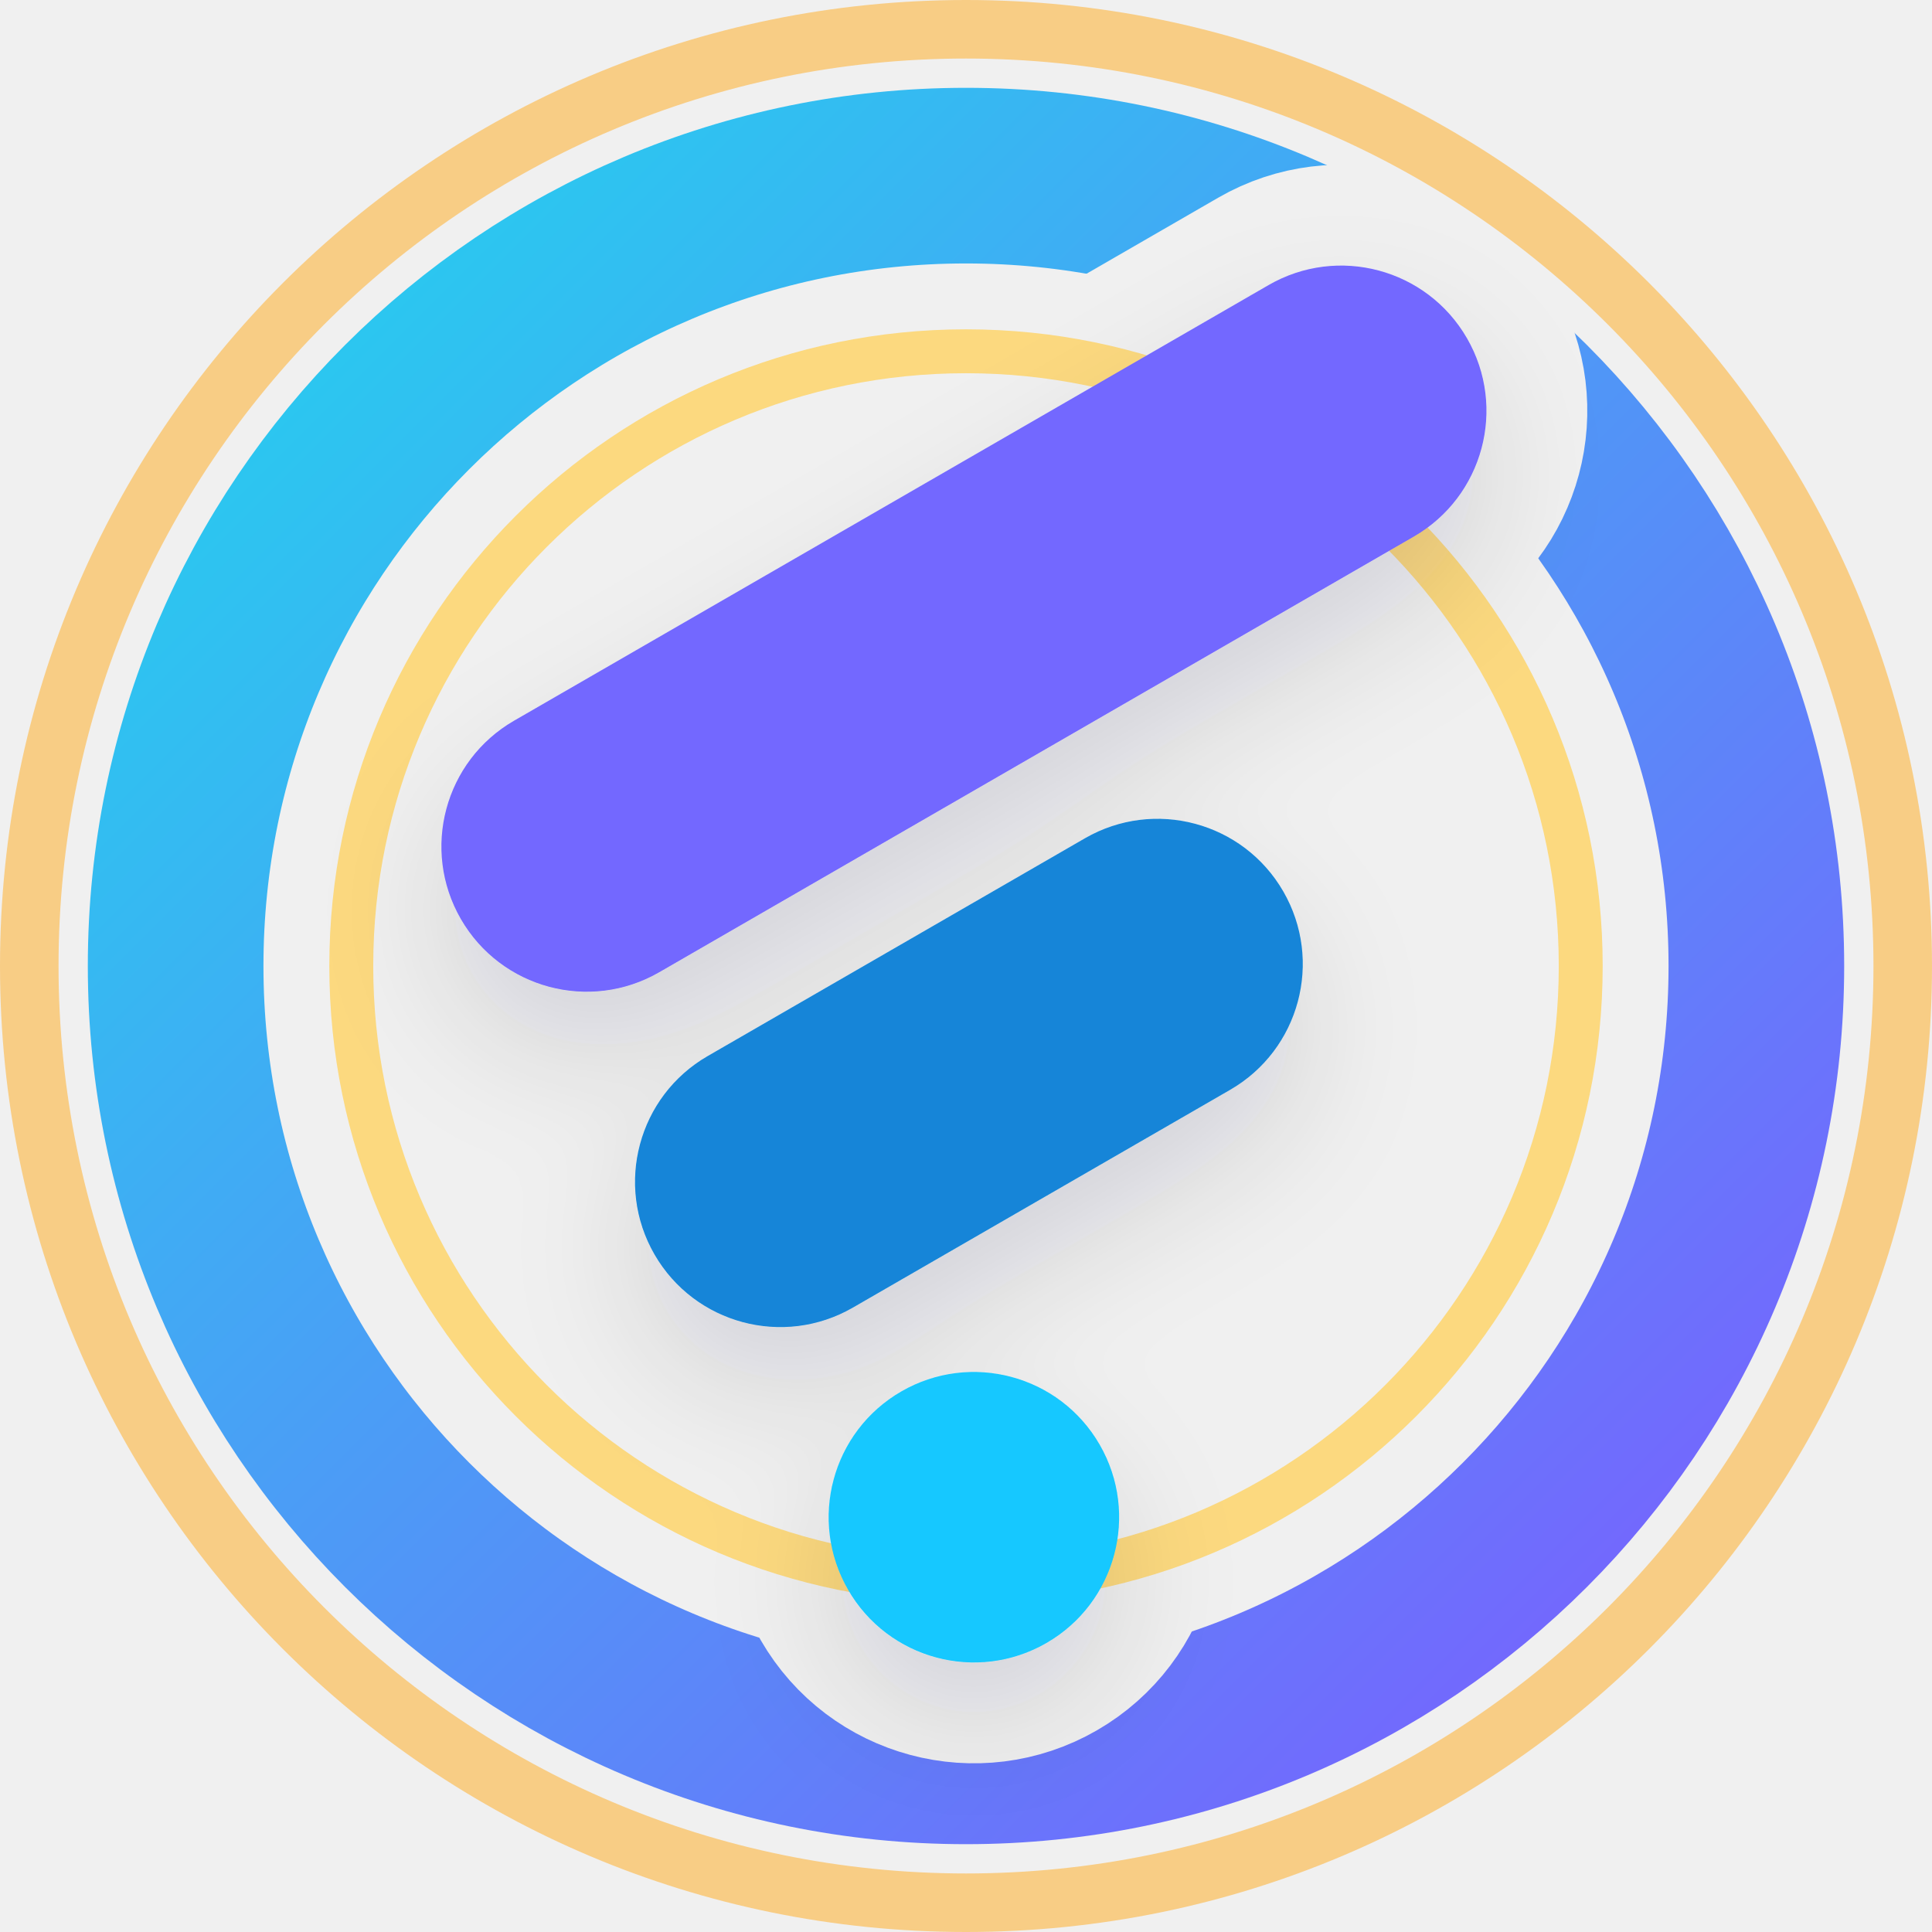
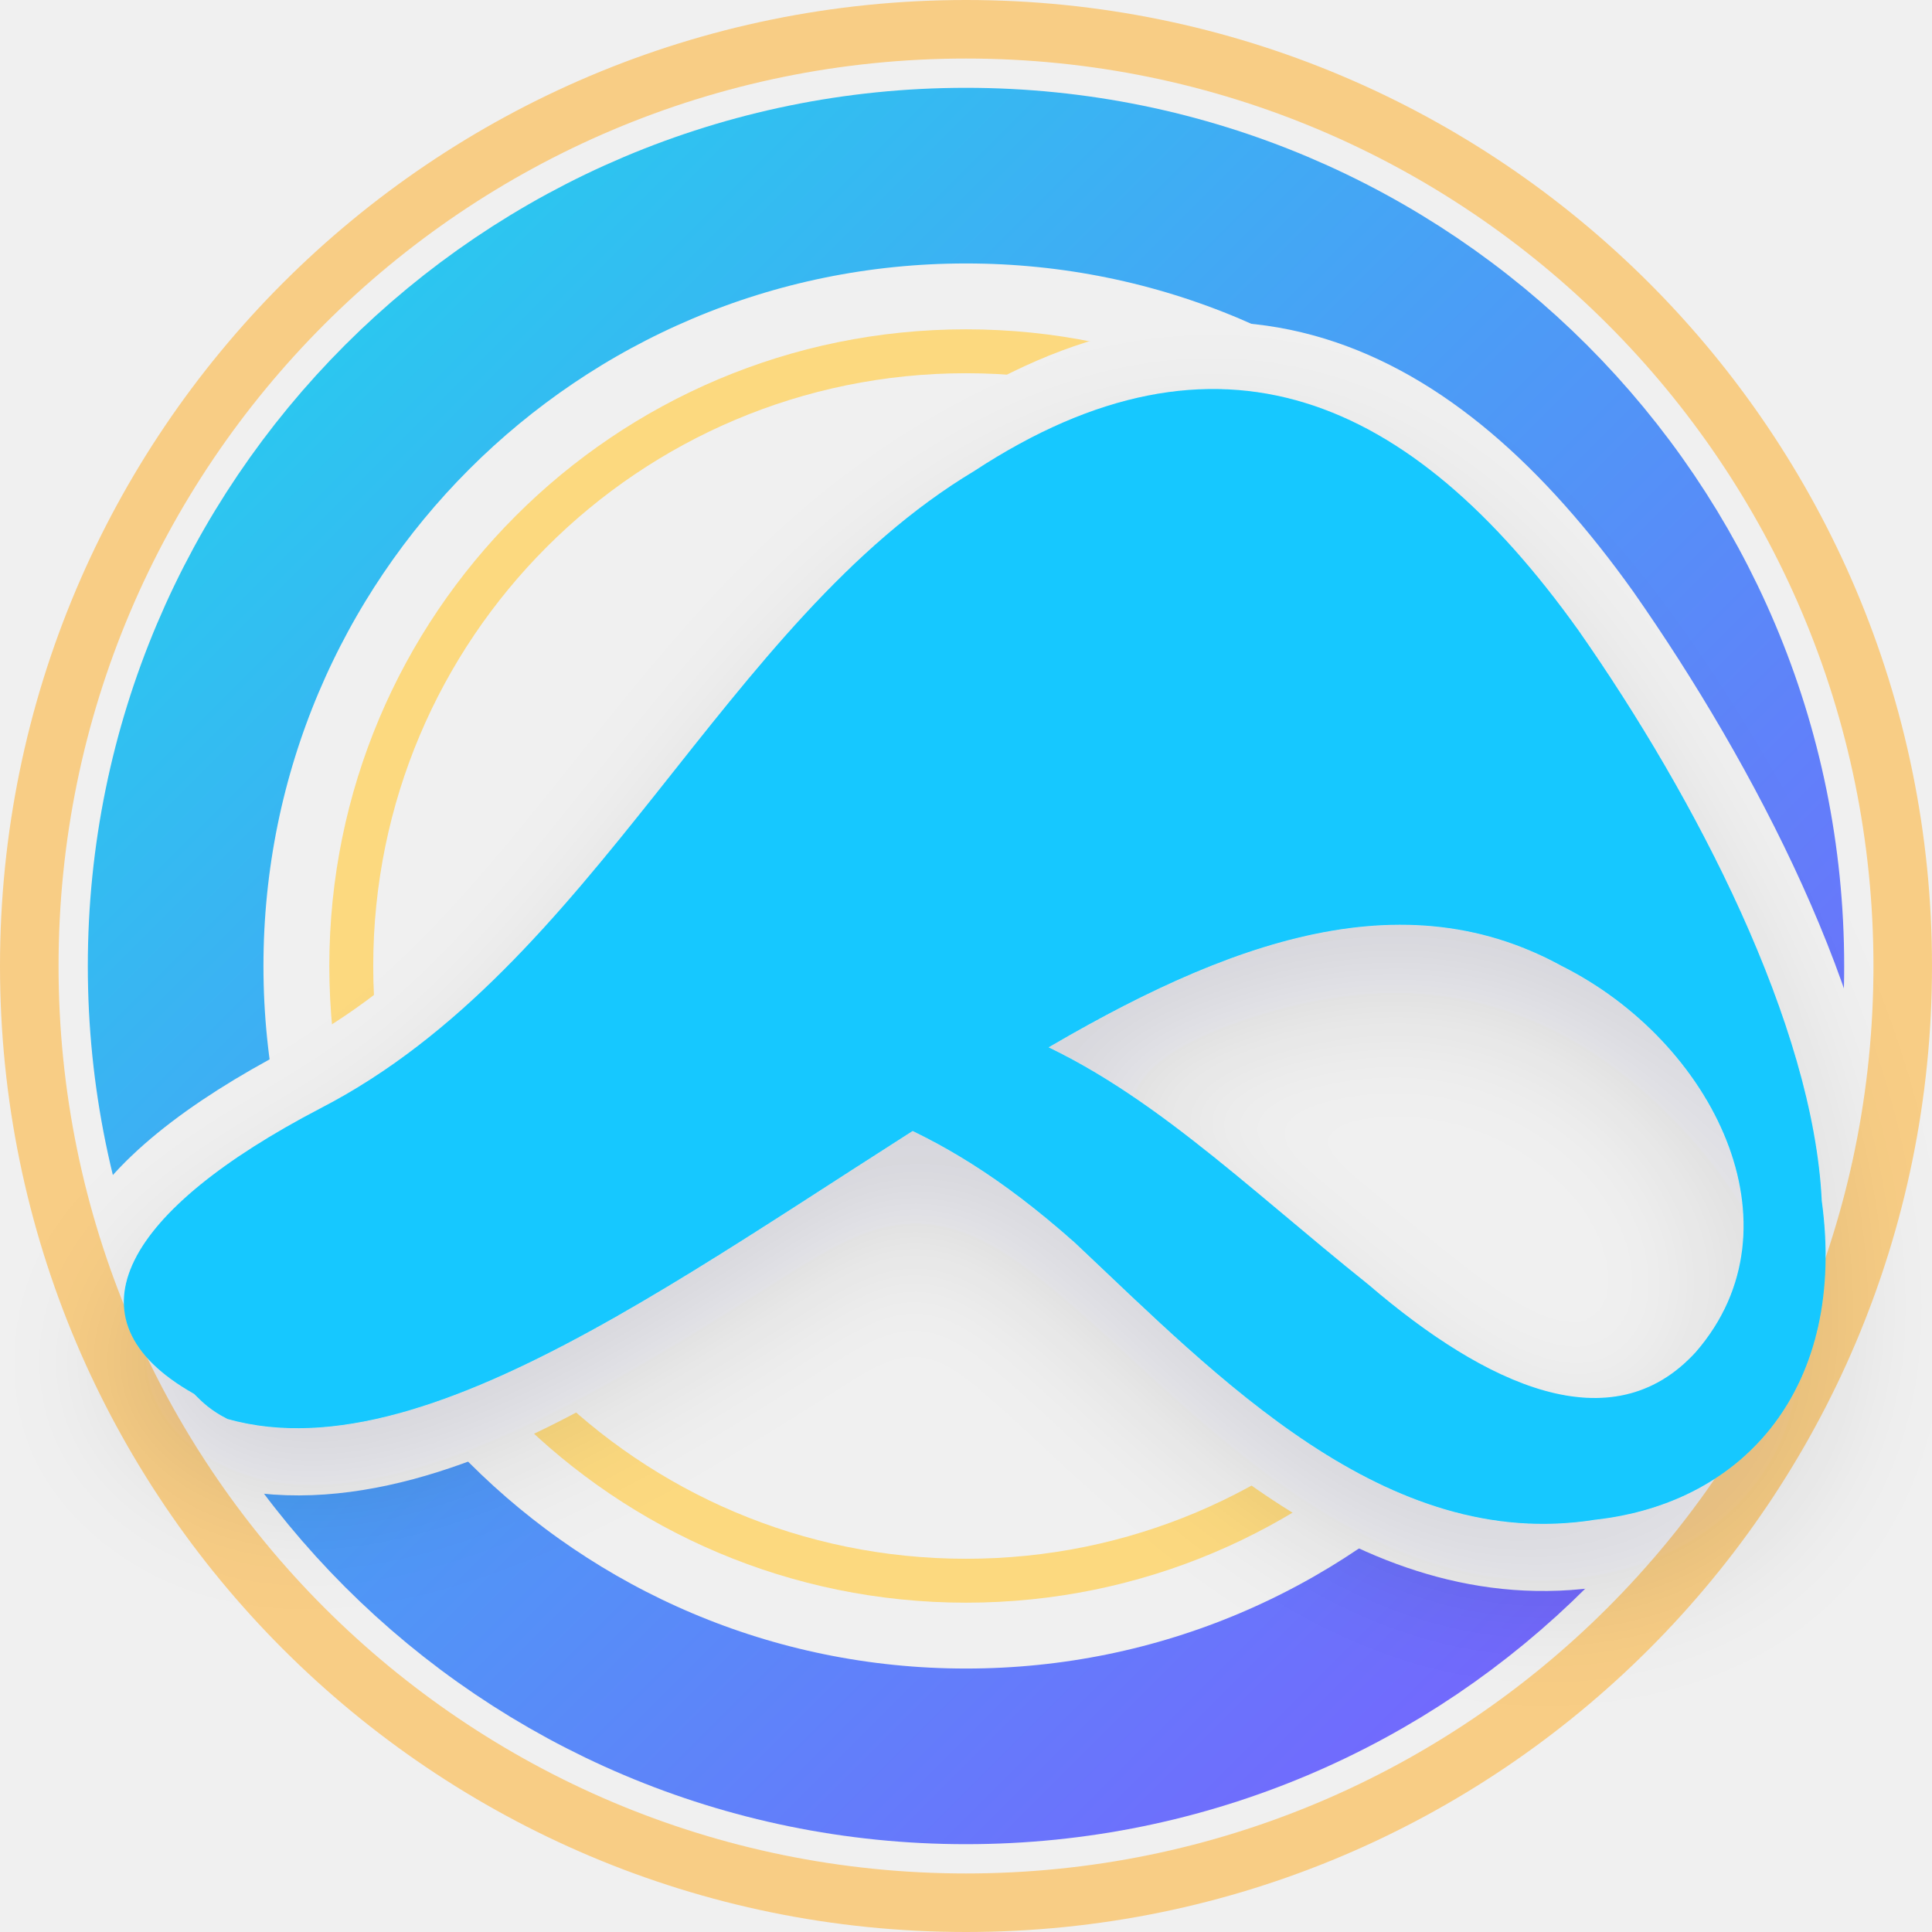
<svg xmlns="http://www.w3.org/2000/svg" width="108" height="108" viewBox="54 54 132 132">
  <defs>
    <filter id="glow-shadow" x="-50%" y="-50%" width="200%" height="200%">
      <feDropShadow dx="0" dy="5" stdDeviation="5" flood-color="#0F172A" flood-opacity="0.12" />
    </filter>
-     <path id="shape-top" d="M60.65,89.6L154.18,35.6A18,18 107.59,0 1,178.77 42.19L178.77,42.19A18,18 107.59,0 1,172.18 66.78L78.65,120.78A18,18 106.67,0 1,54.06 114.19L54.06,114.19A18,18 106.67,0 1,60.65 89.6z" />
-     <path id="shape-mid" d="M84.65,131.17L131.42,104.17A18,18 107.83,0 1,156 110.76L156,110.76A18,18 107.83,0 1,149.42 135.35L102.65,162.35A18,18 106.67,0 1,78.06 155.76L78.06,155.76A18,18 106.67,0 1,84.65 131.17z" />
-     <path id="shape-bot" d="M108.65,172.74L108.65,172.74A18,18 116.03,0 1,133.24 179.33L133.24,179.33A18,18 116.03,0 1,126.65 203.92L126.65,203.92A18,18 116.03,0 1,102.06 197.33L102.06,197.33A18,18 116.03,0 1,108.65 172.74z" />
+     <path id="ribbon" d="M28,171 C12,162 20,149 43,137 C76,120 91,79 121,61 C150,42 173,52 193,80 C207,100 221,127 222,148 C225,170 213,184 195,186 C170,190 150,169 133,153 C124,145 117,141 110,138 L126,128 C141,134 153,146 168,158 C182,170 197,177 207,166 C220,151 209,129 191,120 C171,109 149,118 126,132 C91,153 57,181 32,174 C30,173 29,172 28,171 Z" />
    <mask id="cutout-mask">
      <rect x="0" y="0" width="240" height="240" fill="white" />
      <g transform="translate(15.77, 15.77) scale(0.86856, 0.86856)">
-         <g transform="translate(45.96154, 43.84615) scale(0.6346154, 0.6346154)">
-           <use href="#shape-top" fill="black" stroke="black" stroke-width="25" />
-           <use href="#shape-mid" fill="black" stroke="black" stroke-width="25" />
-           <use href="#shape-bot" fill="black" stroke="black" stroke-width="25" />
+         <g transform="translate(40.8, 40.8) scale(0.66, 0.66)">
+           <path d="M28,171 C12,162 20,149 43,137 C76,120 91,79 121,61 C150,42 173,52 193,80 C207,100 221,127 222,148 C225,170 213,184 195,186 C170,190 150,169 133,153 C124,145 117,141 110,138 C91,153 57,181 32,174 C30,173 29,172 28,171 Z" fill="black" stroke="black" stroke-width="16" />
        </g>
      </g>
    </mask>
    <linearGradient id="ring-grad" x1="0%" y1="0%" x2="100%" y2="100%">
      <stop offset="0%" stop-color="#22D3EE" />
      <stop offset="100%" stop-color="#7C5CFF" />
    </linearGradient>
  </defs>
  <circle cx="120" cy="120" r="64" fill="none" stroke="#FFB02E" stroke-width="4" opacity="0.55" />
  <circle cx="120" cy="120" r="54" fill="none" stroke="url(#ring-grad)" stroke-width="12" mask="url(#cutout-mask)" opacity="1" />
-   <circle cx="120" cy="120" r="42" fill="none" stroke="#FFD25F" stroke-width="3" opacity="0.78" />
+   <circle cx="120" cy="120" r="42" fill="none" stroke="#FFD25F" stroke-width="3" mask="url(#cutout-mask)" opacity="0.78" />
  <g transform="translate(15.77, 15.77) scale(0.86856, 0.86856)" filter="url(#glow-shadow)">
-     <g transform="translate(45.96154, 43.84615) scale(0.6346154, 0.6346154)">
-       <use href="#shape-top" fill="#7367FF" />
-       <use href="#shape-mid" fill="#1685D8" />
-       <use href="#shape-bot" fill="#12C8FF" />
+     <g transform="translate(40.8, 40.8) scale(0.66, 0.66)">
+       <use href="#ribbon" fill="#12C8FF" />
    </g>
  </g>
</svg>
